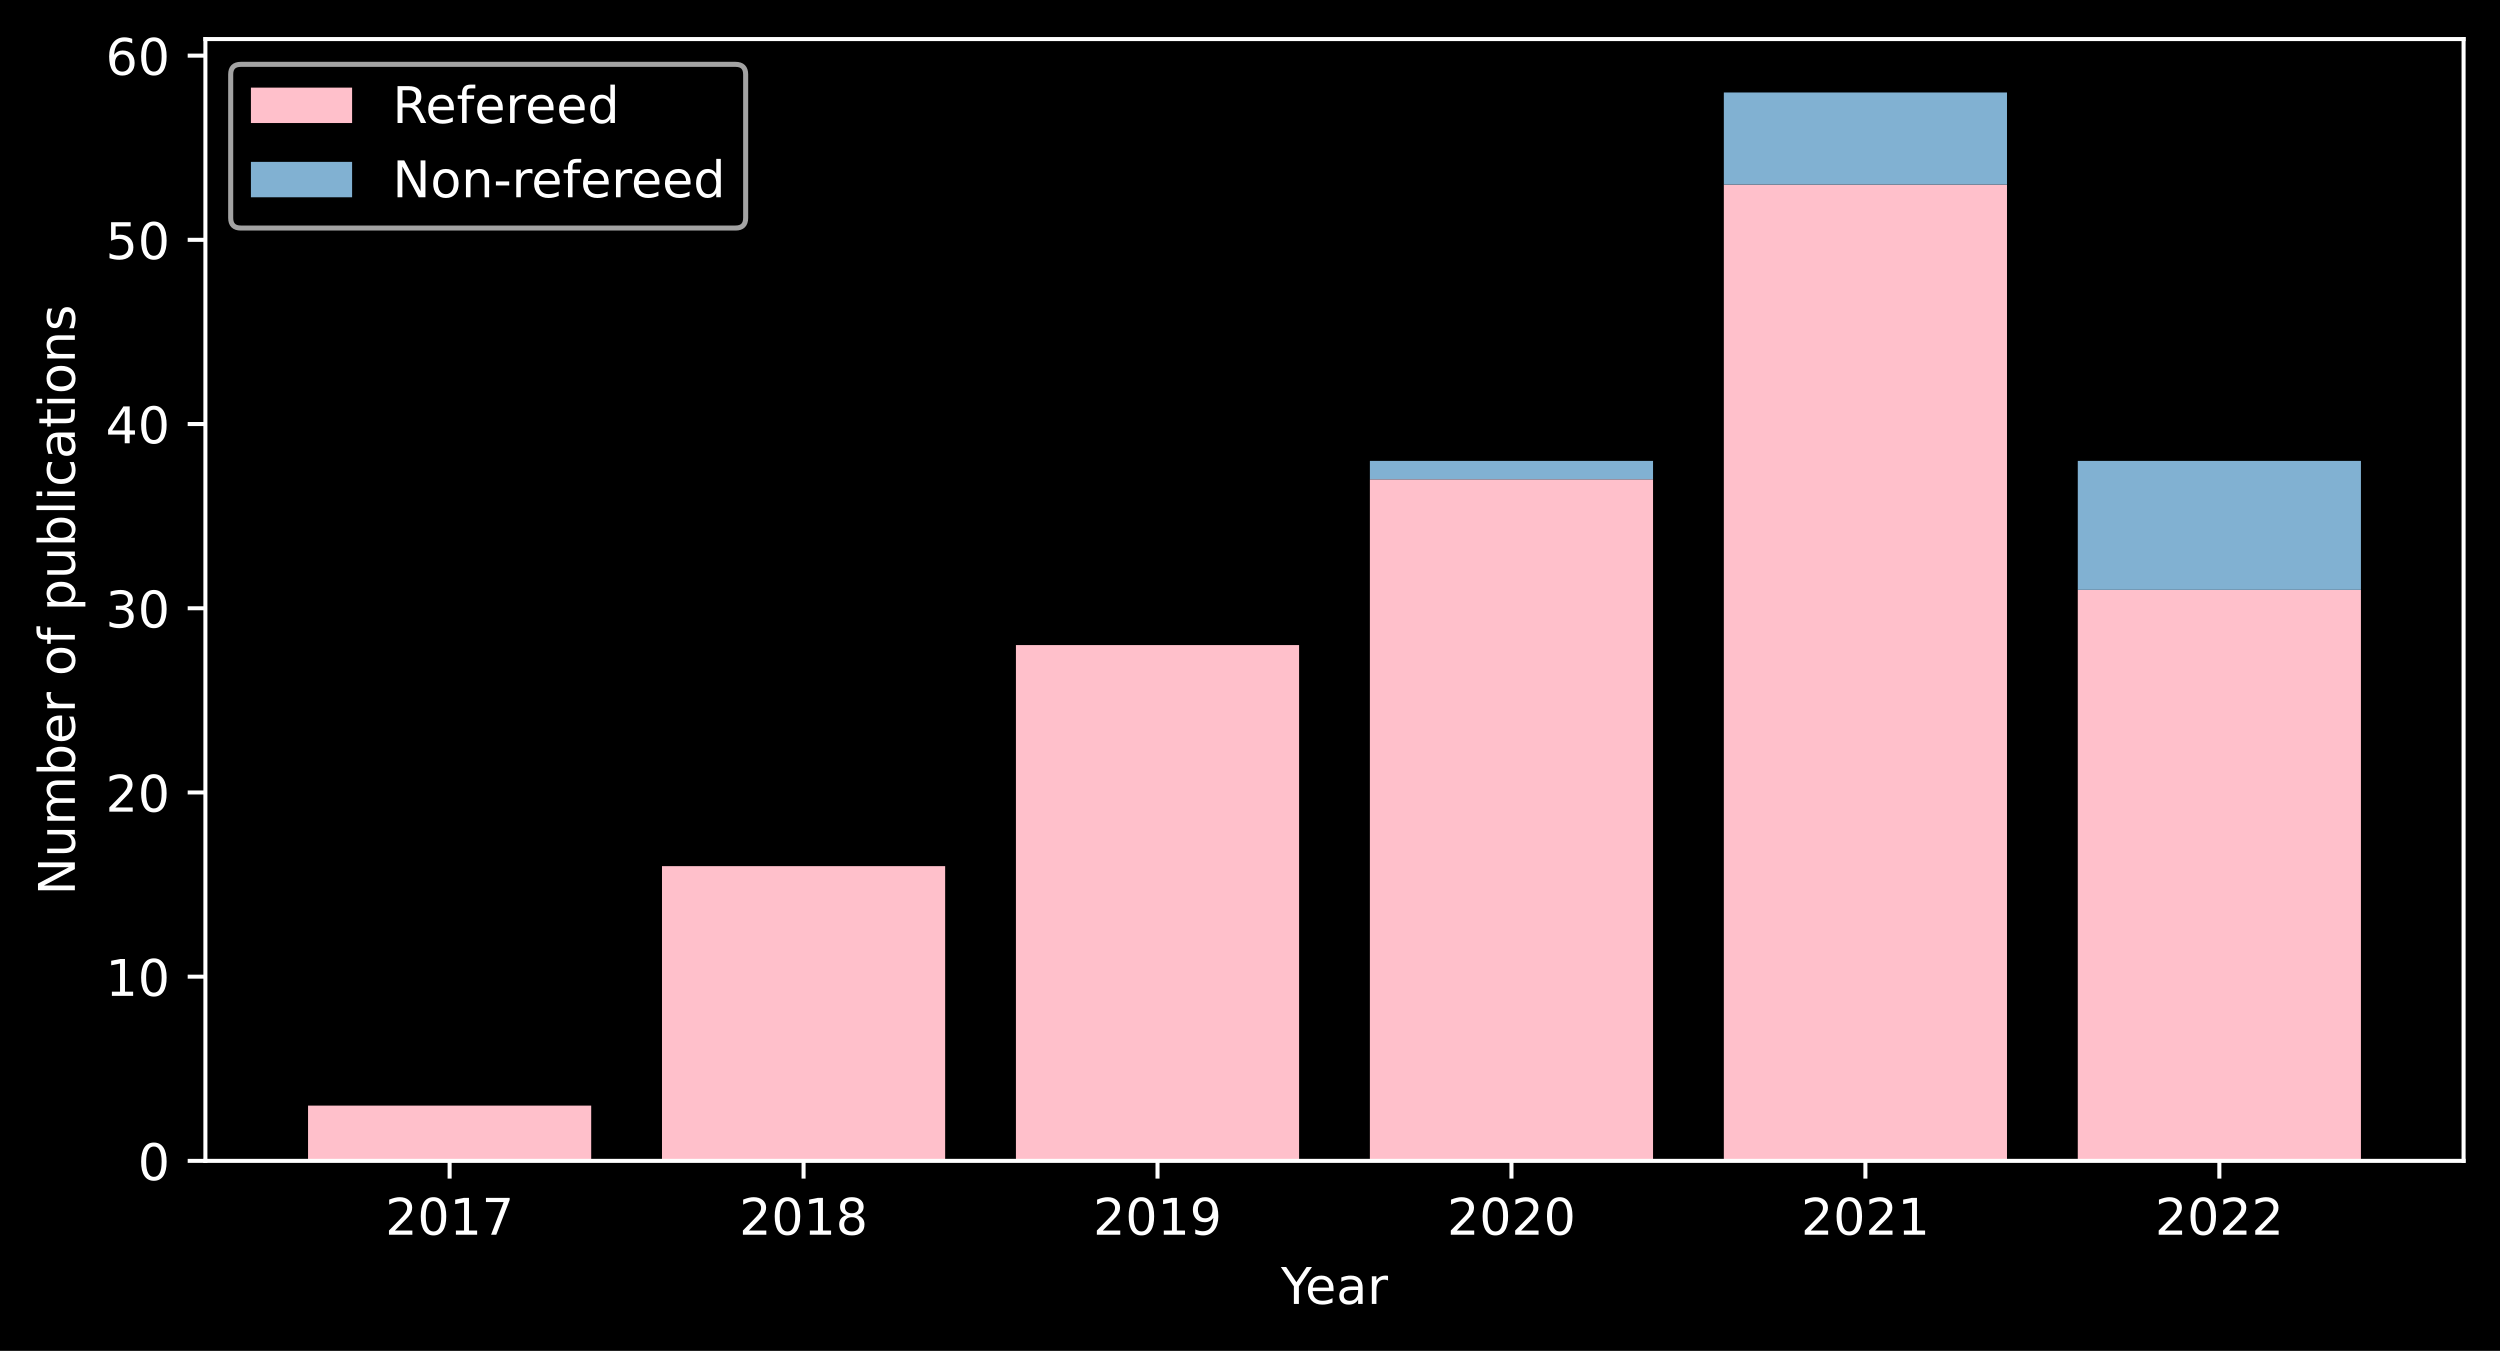
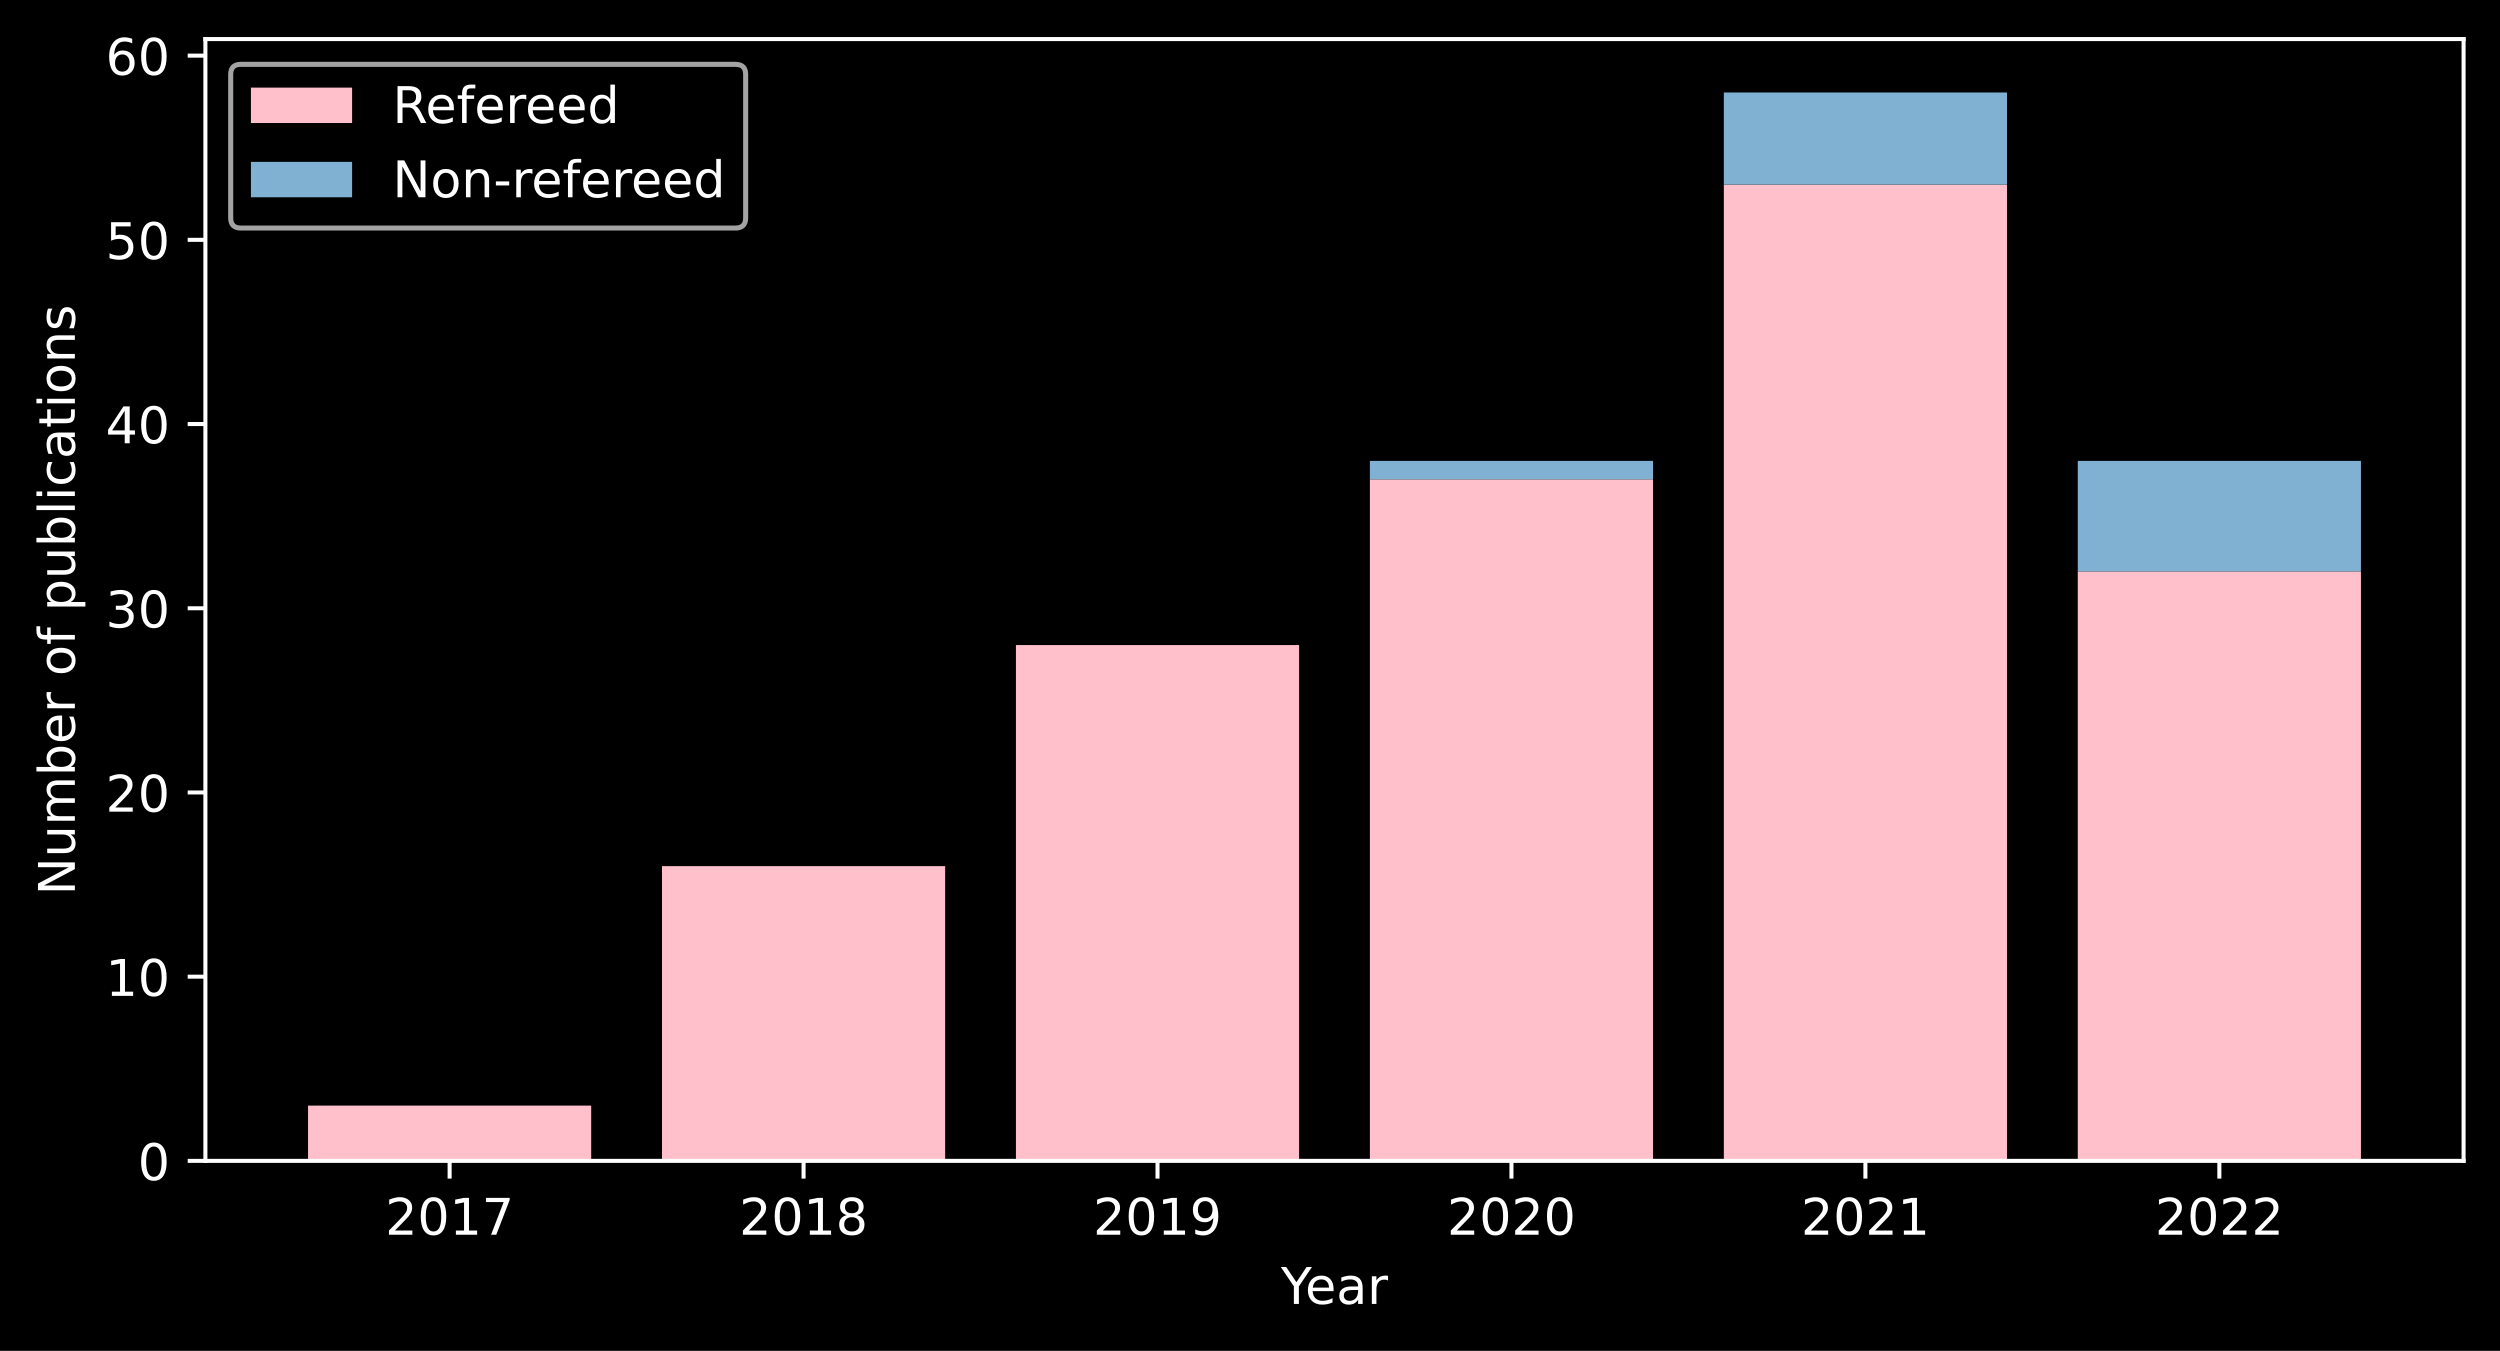
<svg xmlns="http://www.w3.org/2000/svg" xmlns:xlink="http://www.w3.org/1999/xlink" width="494.203pt" height="267.038pt" viewBox="0 0 494.203 267.038" version="1.1">
  <defs>
    <style type="text/css">*{stroke-linejoin: round; stroke-linecap: butt}</style>
  </defs>
  <g id="figure_1">
    <g id="patch_1">
      <path d="M 0 267.038  L 494.203 267.038  L 494.203 0  L 0 0  z " />
    </g>
    <g id="axes_1">
      <g id="patch_2">
        <path d="M 40.603 229.482  L 487.003 229.482  L 487.003 7.722  L 40.603 7.722  z " />
      </g>
      <g id="patch_3">
-         <path d="M 410.737 229.482  L 466.712 229.482  L 466.712 116.599  L 410.737 116.599  z " clip-path="url(#p914ba72fe9)" style="fill: #ffc0cb" />
+         <path d="M 410.737 229.482  L 466.712 229.482  L 466.712 112.958  L 410.737 112.958  z " clip-path="url(#pe30d7b24b0)" style="fill: #ffc0cb" />
      </g>
      <g id="patch_4">
-         <path d="M 340.769 229.482  L 396.744 229.482  L 396.744 36.489  L 340.769 36.489  z " clip-path="url(#p914ba72fe9)" style="fill: #ffc0cb" />
+         <path d="M 340.769 229.482  L 396.744 229.482  L 396.744 36.489  L 340.769 36.489  z " clip-path="url(#pe30d7b24b0)" style="fill: #ffc0cb" />
      </g>
      <g id="patch_5">
-         <path d="M 270.8 229.482  L 326.775 229.482  L 326.775 94.751  L 270.8 94.751  z " clip-path="url(#p914ba72fe9)" style="fill: #ffc0cb" />
+         <path d="M 270.8 229.482  L 326.775 229.482  L 326.775 94.751  L 270.8 94.751  z " clip-path="url(#pe30d7b24b0)" style="fill: #ffc0cb" />
      </g>
      <g id="patch_6">
-         <path d="M 200.831 229.482  L 256.806 229.482  L 256.806 127.523  L 200.831 127.523  z " clip-path="url(#p914ba72fe9)" style="fill: #ffc0cb" />
+         <path d="M 200.831 229.482  L 256.806 229.482  L 256.806 127.523  L 200.831 127.523  z " clip-path="url(#pe30d7b24b0)" style="fill: #ffc0cb" />
      </g>
      <g id="patch_7">
-         <path d="M 130.863 229.482  L 186.838 229.482  L 186.838 171.22  L 130.863 171.22  z " clip-path="url(#p914ba72fe9)" style="fill: #ffc0cb" />
+         <path d="M 130.863 229.482  L 186.838 229.482  L 186.838 171.22  L 130.863 171.22  z " clip-path="url(#pe30d7b24b0)" style="fill: #ffc0cb" />
      </g>
      <g id="patch_8">
-         <path d="M 60.894 229.482  L 116.869 229.482  L 116.869 218.558  L 60.894 218.558  z " clip-path="url(#p914ba72fe9)" style="fill: #ffc0cb" />
+         <path d="M 60.894 229.482  L 116.869 229.482  L 116.869 218.558  L 60.894 218.558  z " clip-path="url(#pe30d7b24b0)" style="fill: #ffc0cb" />
      </g>
      <g id="patch_9">
-         <path d="M 410.737 116.599  L 466.712 116.599  L 466.712 91.11  L 410.737 91.11  z " clip-path="url(#p914ba72fe9)" style="fill: #81b1d2" />
+         <path d="M 410.737 112.958  L 466.712 112.958  L 466.712 91.11  L 410.737 91.11  z " clip-path="url(#pe30d7b24b0)" style="fill: #81b1d2" />
      </g>
      <g id="patch_10">
-         <path d="M 340.769 36.489  L 396.744 36.489  L 396.744 18.282  L 340.769 18.282  z " clip-path="url(#p914ba72fe9)" style="fill: #81b1d2" />
+         <path d="M 340.769 36.489  L 396.744 36.489  L 396.744 18.282  L 340.769 18.282  z " clip-path="url(#pe30d7b24b0)" style="fill: #81b1d2" />
      </g>
      <g id="patch_11">
-         <path d="M 270.8 94.751  L 326.775 94.751  L 326.775 91.11  L 270.8 91.11  z " clip-path="url(#p914ba72fe9)" style="fill: #81b1d2" />
+         <path d="M 270.8 94.751  L 326.775 94.751  L 326.775 91.11  L 270.8 91.11  z " clip-path="url(#pe30d7b24b0)" style="fill: #81b1d2" />
      </g>
      <g id="patch_12">
-         <path d="M 200.831 127.523  L 256.806 127.523  L 256.806 127.523  L 200.831 127.523  z " clip-path="url(#p914ba72fe9)" style="fill: #81b1d2" />
+         <path d="M 200.831 127.523  L 256.806 127.523  L 256.806 127.523  L 200.831 127.523  z " clip-path="url(#pe30d7b24b0)" style="fill: #81b1d2" />
      </g>
      <g id="patch_13">
-         <path d="M 130.863 171.22  L 186.838 171.22  L 186.838 171.22  L 130.863 171.22  z " clip-path="url(#p914ba72fe9)" style="fill: #81b1d2" />
+         <path d="M 130.863 171.22  L 186.838 171.22  L 186.838 171.22  L 130.863 171.22  z " clip-path="url(#pe30d7b24b0)" style="fill: #81b1d2" />
      </g>
      <g id="patch_14">
-         <path d="M 60.894 218.558  L 116.869 218.558  L 116.869 218.558  L 60.894 218.558  z " clip-path="url(#p914ba72fe9)" style="fill: #81b1d2" />
+         <path d="M 60.894 218.558  L 116.869 218.558  L 116.869 218.558  L 60.894 218.558  z " clip-path="url(#pe30d7b24b0)" style="fill: #81b1d2" />
      </g>
      <g id="matplotlib.axis_1">
        <g id="xtick_1">
          <g id="line2d_1">
            <defs>
-               <path id="mab3211c949" d="M 0 0  L 0 3.5  " style="stroke: #ffffff; stroke-width: 0.8" />
-             </defs>
-             <g>
-               <use xlink:href="#mab3211c949" x="438.725" y="229.482" style="fill: #ffffff; stroke: #ffffff; stroke-width: 0.8" />
+               <path id="mcf43634020" d="M 0 0  L 0 3.5  " style="stroke: #ffffff; stroke-width: 0.8" />
+             </defs>
+             <g>
+               <use xlink:href="#mcf43634020" x="438.725" y="229.482" style="fill: #ffffff; stroke: #ffffff; stroke-width: 0.8" />
            </g>
          </g>
          <g id="text_1">
            <g style="fill: #ffffff" transform="translate(425.9998 244.0804)scale(0.1 -0.1)">
              <defs>
                <path id="DejaVuSans-32" d="M 1228 531  L 3431 531  L 3431 0  L 469 0  L 469 531  Q 828 903 1448 1529  Q 2069 2156 2228 2338  Q 2531 2678 2651 2914  Q 2772 3150 2772 3378  Q 2772 3750 2511 3984  Q 2250 4219 1831 4219  Q 1534 4219 1204 4116  Q 875 4013 500 3803  L 500 4441  Q 881 4594 1212 4672  Q 1544 4750 1819 4750  Q 2544 4750 2975 4387  Q 3406 4025 3406 3419  Q 3406 3131 3298 2873  Q 3191 2616 2906 2266  Q 2828 2175 2409 1742  Q 1991 1309 1228 531  z " transform="scale(0.015625)" />
                <path id="DejaVuSans-30" d="M 2034 4250  Q 1547 4250 1301 3770  Q 1056 3291 1056 2328  Q 1056 1369 1301 889  Q 1547 409 2034 409  Q 2525 409 2770 889  Q 3016 1369 3016 2328  Q 3016 3291 2770 3770  Q 2525 4250 2034 4250  z M 2034 4750  Q 2819 4750 3233 4129  Q 3647 3509 3647 2328  Q 3647 1150 3233 529  Q 2819 -91 2034 -91  Q 1250 -91 836 529  Q 422 1150 422 2328  Q 422 3509 836 4129  Q 1250 4750 2034 4750  z " transform="scale(0.015625)" />
              </defs>
              <use xlink:href="#DejaVuSans-32" />
              <use xlink:href="#DejaVuSans-30" x="63.623" />
              <use xlink:href="#DejaVuSans-32" x="127.246" />
              <use xlink:href="#DejaVuSans-32" x="190.869" />
            </g>
          </g>
        </g>
        <g id="xtick_2">
          <g id="line2d_2">
            <g>
-               <use xlink:href="#mab3211c949" x="368.756" y="229.482" style="fill: #ffffff; stroke: #ffffff; stroke-width: 0.8" />
+               <use xlink:href="#mcf43634020" x="368.756" y="229.482" style="fill: #ffffff; stroke: #ffffff; stroke-width: 0.8" />
            </g>
          </g>
          <g id="text_2">
            <g style="fill: #ffffff" transform="translate(356.0311 244.0804)scale(0.1 -0.1)">
              <defs>
                <path id="DejaVuSans-31" d="M 794 531  L 1825 531  L 1825 4091  L 703 3866  L 703 4441  L 1819 4666  L 2450 4666  L 2450 531  L 3481 531  L 3481 0  L 794 0  L 794 531  z " transform="scale(0.015625)" />
              </defs>
              <use xlink:href="#DejaVuSans-32" />
              <use xlink:href="#DejaVuSans-30" x="63.623" />
              <use xlink:href="#DejaVuSans-32" x="127.246" />
              <use xlink:href="#DejaVuSans-31" x="190.869" />
            </g>
          </g>
        </g>
        <g id="xtick_3">
          <g id="line2d_3">
            <g>
-               <use xlink:href="#mab3211c949" x="298.787" y="229.482" style="fill: #ffffff; stroke: #ffffff; stroke-width: 0.8" />
+               <use xlink:href="#mcf43634020" x="298.787" y="229.482" style="fill: #ffffff; stroke: #ffffff; stroke-width: 0.8" />
            </g>
          </g>
          <g id="text_3">
            <g style="fill: #ffffff" transform="translate(286.0625 244.0804)scale(0.1 -0.1)">
              <use xlink:href="#DejaVuSans-32" />
              <use xlink:href="#DejaVuSans-30" x="63.623" />
              <use xlink:href="#DejaVuSans-32" x="127.246" />
              <use xlink:href="#DejaVuSans-30" x="190.869" />
            </g>
          </g>
        </g>
        <g id="xtick_4">
          <g id="line2d_4">
            <g>
-               <use xlink:href="#mab3211c949" x="228.819" y="229.482" style="fill: #ffffff; stroke: #ffffff; stroke-width: 0.8" />
+               <use xlink:href="#mcf43634020" x="228.819" y="229.482" style="fill: #ffffff; stroke: #ffffff; stroke-width: 0.8" />
            </g>
          </g>
          <g id="text_4">
            <g style="fill: #ffffff" transform="translate(216.0938 244.0804)scale(0.1 -0.1)">
              <defs>
                <path id="DejaVuSans-39" d="M 703 97  L 703 672  Q 941 559 1184 500  Q 1428 441 1663 441  Q 2288 441 2617 861  Q 2947 1281 2994 2138  Q 2813 1869 2534 1725  Q 2256 1581 1919 1581  Q 1219 1581 811 2004  Q 403 2428 403 3163  Q 403 3881 828 4315  Q 1253 4750 1959 4750  Q 2769 4750 3195 4129  Q 3622 3509 3622 2328  Q 3622 1225 3098 567  Q 2575 -91 1691 -91  Q 1453 -91 1209 -44  Q 966 3 703 97  z M 1959 2075  Q 2384 2075 2632 2365  Q 2881 2656 2881 3163  Q 2881 3666 2632 3958  Q 2384 4250 1959 4250  Q 1534 4250 1286 3958  Q 1038 3666 1038 3163  Q 1038 2656 1286 2365  Q 1534 2075 1959 2075  z " transform="scale(0.015625)" />
              </defs>
              <use xlink:href="#DejaVuSans-32" />
              <use xlink:href="#DejaVuSans-30" x="63.623" />
              <use xlink:href="#DejaVuSans-31" x="127.246" />
              <use xlink:href="#DejaVuSans-39" x="190.869" />
            </g>
          </g>
        </g>
        <g id="xtick_5">
          <g id="line2d_5">
            <g>
-               <use xlink:href="#mab3211c949" x="158.85" y="229.482" style="fill: #ffffff; stroke: #ffffff; stroke-width: 0.8" />
+               <use xlink:href="#mcf43634020" x="158.85" y="229.482" style="fill: #ffffff; stroke: #ffffff; stroke-width: 0.8" />
            </g>
          </g>
          <g id="text_5">
            <g style="fill: #ffffff" transform="translate(146.1251 244.0804)scale(0.1 -0.1)">
              <defs>
                <path id="DejaVuSans-38" d="M 2034 2216  Q 1584 2216 1326 1975  Q 1069 1734 1069 1313  Q 1069 891 1326 650  Q 1584 409 2034 409  Q 2484 409 2743 651  Q 3003 894 3003 1313  Q 3003 1734 2745 1975  Q 2488 2216 2034 2216  z M 1403 2484  Q 997 2584 770 2862  Q 544 3141 544 3541  Q 544 4100 942 4425  Q 1341 4750 2034 4750  Q 2731 4750 3128 4425  Q 3525 4100 3525 3541  Q 3525 3141 3298 2862  Q 3072 2584 2669 2484  Q 3125 2378 3379 2068  Q 3634 1759 3634 1313  Q 3634 634 3220 271  Q 2806 -91 2034 -91  Q 1263 -91 848 271  Q 434 634 434 1313  Q 434 1759 690 2068  Q 947 2378 1403 2484  z M 1172 3481  Q 1172 3119 1398 2916  Q 1625 2713 2034 2713  Q 2441 2713 2670 2916  Q 2900 3119 2900 3481  Q 2900 3844 2670 4047  Q 2441 4250 2034 4250  Q 1625 4250 1398 4047  Q 1172 3844 1172 3481  z " transform="scale(0.015625)" />
              </defs>
              <use xlink:href="#DejaVuSans-32" />
              <use xlink:href="#DejaVuSans-30" x="63.623" />
              <use xlink:href="#DejaVuSans-31" x="127.246" />
              <use xlink:href="#DejaVuSans-38" x="190.869" />
            </g>
          </g>
        </g>
        <g id="xtick_6">
          <g id="line2d_6">
            <g>
-               <use xlink:href="#mab3211c949" x="88.881" y="229.482" style="fill: #ffffff; stroke: #ffffff; stroke-width: 0.8" />
+               <use xlink:href="#mcf43634020" x="88.881" y="229.482" style="fill: #ffffff; stroke: #ffffff; stroke-width: 0.8" />
            </g>
          </g>
          <g id="text_6">
            <g style="fill: #ffffff" transform="translate(76.1565 244.0804)scale(0.1 -0.1)">
              <defs>
                <path id="DejaVuSans-37" d="M 525 4666  L 3525 4666  L 3525 4397  L 1831 0  L 1172 0  L 2766 4134  L 525 4134  L 525 4666  z " transform="scale(0.015625)" />
              </defs>
              <use xlink:href="#DejaVuSans-32" />
              <use xlink:href="#DejaVuSans-30" x="63.623" />
              <use xlink:href="#DejaVuSans-31" x="127.246" />
              <use xlink:href="#DejaVuSans-37" x="190.869" />
            </g>
          </g>
        </g>
        <g id="text_7">
          <g style="fill: #ffffff" transform="translate(253.2156 257.7585)scale(0.1 -0.1)">
            <defs>
              <path id="DejaVuSans-59" d="M -13 4666  L 666 4666  L 1959 2747  L 3244 4666  L 3922 4666  L 2272 2222  L 2272 0  L 1638 0  L 1638 2222  L -13 4666  z " transform="scale(0.015625)" />
              <path id="DejaVuSans-65" d="M 3597 1894  L 3597 1613  L 953 1613  Q 991 1019 1311 708  Q 1631 397 2203 397  Q 2534 397 2845 478  Q 3156 559 3463 722  L 3463 178  Q 3153 47 2828 -22  Q 2503 -91 2169 -91  Q 1331 -91 842 396  Q 353 884 353 1716  Q 353 2575 817 3079  Q 1281 3584 2069 3584  Q 2775 3584 3186 3129  Q 3597 2675 3597 1894  z M 3022 2063  Q 3016 2534 2758 2815  Q 2500 3097 2075 3097  Q 1594 3097 1305 2825  Q 1016 2553 972 2059  L 3022 2063  z " transform="scale(0.015625)" />
              <path id="DejaVuSans-61" d="M 2194 1759  Q 1497 1759 1228 1600  Q 959 1441 959 1056  Q 959 750 1161 570  Q 1363 391 1709 391  Q 2188 391 2477 730  Q 2766 1069 2766 1631  L 2766 1759  L 2194 1759  z M 3341 1997  L 3341 0  L 2766 0  L 2766 531  Q 2569 213 2275 61  Q 1981 -91 1556 -91  Q 1019 -91 701 211  Q 384 513 384 1019  Q 384 1609 779 1909  Q 1175 2209 1959 2209  L 2766 2209  L 2766 2266  Q 2766 2663 2505 2880  Q 2244 3097 1772 3097  Q 1472 3097 1187 3025  Q 903 2953 641 2809  L 641 3341  Q 956 3463 1253 3523  Q 1550 3584 1831 3584  Q 2591 3584 2966 3190  Q 3341 2797 3341 1997  z " transform="scale(0.015625)" />
              <path id="DejaVuSans-72" d="M 2631 2963  Q 2534 3019 2420 3045  Q 2306 3072 2169 3072  Q 1681 3072 1420 2755  Q 1159 2438 1159 1844  L 1159 0  L 581 0  L 581 3500  L 1159 3500  L 1159 2956  Q 1341 3275 1631 3429  Q 1922 3584 2338 3584  Q 2397 3584 2469 3576  Q 2541 3569 2628 3553  L 2631 2963  z " transform="scale(0.015625)" />
            </defs>
            <use xlink:href="#DejaVuSans-59" />
            <use xlink:href="#DejaVuSans-65" x="47.834" />
            <use xlink:href="#DejaVuSans-61" x="109.357" />
            <use xlink:href="#DejaVuSans-72" x="170.637" />
          </g>
        </g>
      </g>
      <g id="matplotlib.axis_2">
        <g id="ytick_1">
          <g id="line2d_7">
            <defs>
-               <path id="me716e276e3" d="M 0 0  L -3.5 0  " style="stroke: #ffffff; stroke-width: 0.8" />
-             </defs>
-             <g>
-               <use xlink:href="#me716e276e3" x="40.603" y="229.482" style="fill: #ffffff; stroke: #ffffff; stroke-width: 0.8" />
+               <path id="mafa3abf732" d="M 0 0  L -3.5 0  " style="stroke: #ffffff; stroke-width: 0.8" />
+             </defs>
+             <g>
+               <use xlink:href="#mafa3abf732" x="40.603" y="229.482" style="fill: #ffffff; stroke: #ffffff; stroke-width: 0.8" />
            </g>
          </g>
          <g id="text_8">
            <g style="fill: #ffffff" transform="translate(27.24063 233.2812)scale(0.1 -0.1)">
              <use xlink:href="#DejaVuSans-30" />
            </g>
          </g>
        </g>
        <g id="ytick_2">
          <g id="line2d_8">
            <g>
-               <use xlink:href="#me716e276e3" x="40.603" y="193.068" style="fill: #ffffff; stroke: #ffffff; stroke-width: 0.8" />
+               <use xlink:href="#mafa3abf732" x="40.603" y="193.068" style="fill: #ffffff; stroke: #ffffff; stroke-width: 0.8" />
            </g>
          </g>
          <g id="text_9">
            <g style="fill: #ffffff" transform="translate(20.87813 196.8674)scale(0.1 -0.1)">
              <use xlink:href="#DejaVuSans-31" />
              <use xlink:href="#DejaVuSans-30" x="63.623" />
            </g>
          </g>
        </g>
        <g id="ytick_3">
          <g id="line2d_9">
            <g>
-               <use xlink:href="#me716e276e3" x="40.603" y="156.654" style="fill: #ffffff; stroke: #ffffff; stroke-width: 0.8" />
+               <use xlink:href="#mafa3abf732" x="40.603" y="156.654" style="fill: #ffffff; stroke: #ffffff; stroke-width: 0.8" />
            </g>
          </g>
          <g id="text_10">
            <g style="fill: #ffffff" transform="translate(20.87813 160.4536)scale(0.1 -0.1)">
              <use xlink:href="#DejaVuSans-32" />
              <use xlink:href="#DejaVuSans-30" x="63.623" />
            </g>
          </g>
        </g>
        <g id="ytick_4">
          <g id="line2d_10">
            <g>
-               <use xlink:href="#me716e276e3" x="40.603" y="120.241" style="fill: #ffffff; stroke: #ffffff; stroke-width: 0.8" />
+               <use xlink:href="#mafa3abf732" x="40.603" y="120.241" style="fill: #ffffff; stroke: #ffffff; stroke-width: 0.8" />
            </g>
          </g>
          <g id="text_11">
            <g style="fill: #ffffff" transform="translate(20.87813 124.0398)scale(0.1 -0.1)">
              <defs>
                <path id="DejaVuSans-33" d="M 2597 2516  Q 3050 2419 3304 2112  Q 3559 1806 3559 1356  Q 3559 666 3084 287  Q 2609 -91 1734 -91  Q 1441 -91 1130 -33  Q 819 25 488 141  L 488 750  Q 750 597 1062 519  Q 1375 441 1716 441  Q 2309 441 2620 675  Q 2931 909 2931 1356  Q 2931 1769 2642 2001  Q 2353 2234 1838 2234  L 1294 2234  L 1294 2753  L 1863 2753  Q 2328 2753 2575 2939  Q 2822 3125 2822 3475  Q 2822 3834 2567 4026  Q 2313 4219 1838 4219  Q 1578 4219 1281 4162  Q 984 4106 628 3988  L 628 4550  Q 988 4650 1302 4700  Q 1616 4750 1894 4750  Q 2613 4750 3031 4423  Q 3450 4097 3450 3541  Q 3450 3153 3228 2886  Q 3006 2619 2597 2516  z " transform="scale(0.015625)" />
              </defs>
              <use xlink:href="#DejaVuSans-33" />
              <use xlink:href="#DejaVuSans-30" x="63.623" />
            </g>
          </g>
        </g>
        <g id="ytick_5">
          <g id="line2d_11">
            <g>
-               <use xlink:href="#me716e276e3" x="40.603" y="83.827" style="fill: #ffffff; stroke: #ffffff; stroke-width: 0.8" />
+               <use xlink:href="#mafa3abf732" x="40.603" y="83.827" style="fill: #ffffff; stroke: #ffffff; stroke-width: 0.8" />
            </g>
          </g>
          <g id="text_12">
            <g style="fill: #ffffff" transform="translate(20.87813 87.62602)scale(0.1 -0.1)">
              <defs>
                <path id="DejaVuSans-34" d="M 2419 4116  L 825 1625  L 2419 1625  L 2419 4116  z M 2253 4666  L 3047 4666  L 3047 1625  L 3713 1625  L 3713 1100  L 3047 1100  L 3047 0  L 2419 0  L 2419 1100  L 313 1100  L 313 1709  L 2253 4666  z " transform="scale(0.015625)" />
              </defs>
              <use xlink:href="#DejaVuSans-34" />
              <use xlink:href="#DejaVuSans-30" x="63.623" />
            </g>
          </g>
        </g>
        <g id="ytick_6">
          <g id="line2d_12">
            <g>
-               <use xlink:href="#me716e276e3" x="40.603" y="47.413" style="fill: #ffffff; stroke: #ffffff; stroke-width: 0.8" />
+               <use xlink:href="#mafa3abf732" x="40.603" y="47.413" style="fill: #ffffff; stroke: #ffffff; stroke-width: 0.8" />
            </g>
          </g>
          <g id="text_13">
            <g style="fill: #ffffff" transform="translate(20.87813 51.21223)scale(0.1 -0.1)">
              <defs>
                <path id="DejaVuSans-35" d="M 691 4666  L 3169 4666  L 3169 4134  L 1269 4134  L 1269 2991  Q 1406 3038 1543 3061  Q 1681 3084 1819 3084  Q 2600 3084 3056 2656  Q 3513 2228 3513 1497  Q 3513 744 3044 326  Q 2575 -91 1722 -91  Q 1428 -91 1123 -41  Q 819 9 494 109  L 494 744  Q 775 591 1075 516  Q 1375 441 1709 441  Q 2250 441 2565 725  Q 2881 1009 2881 1497  Q 2881 1984 2565 2268  Q 2250 2553 1709 2553  Q 1456 2553 1204 2497  Q 953 2441 691 2322  L 691 4666  z " transform="scale(0.015625)" />
              </defs>
              <use xlink:href="#DejaVuSans-35" />
              <use xlink:href="#DejaVuSans-30" x="63.623" />
            </g>
          </g>
        </g>
        <g id="ytick_7">
          <g id="line2d_13">
            <g>
-               <use xlink:href="#me716e276e3" x="40.603" y="10.999" style="fill: #ffffff; stroke: #ffffff; stroke-width: 0.8" />
+               <use xlink:href="#mafa3abf732" x="40.603" y="10.999" style="fill: #ffffff; stroke: #ffffff; stroke-width: 0.8" />
            </g>
          </g>
          <g id="text_14">
            <g style="fill: #ffffff" transform="translate(20.87813 14.79844)scale(0.1 -0.1)">
              <defs>
                <path id="DejaVuSans-36" d="M 2113 2584  Q 1688 2584 1439 2293  Q 1191 2003 1191 1497  Q 1191 994 1439 701  Q 1688 409 2113 409  Q 2538 409 2786 701  Q 3034 994 3034 1497  Q 3034 2003 2786 2293  Q 2538 2584 2113 2584  z M 3366 4563  L 3366 3988  Q 3128 4100 2886 4159  Q 2644 4219 2406 4219  Q 1781 4219 1451 3797  Q 1122 3375 1075 2522  Q 1259 2794 1537 2939  Q 1816 3084 2150 3084  Q 2853 3084 3261 2657  Q 3669 2231 3669 1497  Q 3669 778 3244 343  Q 2819 -91 2113 -91  Q 1303 -91 875 529  Q 447 1150 447 2328  Q 447 3434 972 4092  Q 1497 4750 2381 4750  Q 2619 4750 2861 4703  Q 3103 4656 3366 4563  z " transform="scale(0.015625)" />
              </defs>
              <use xlink:href="#DejaVuSans-36" />
              <use xlink:href="#DejaVuSans-30" x="63.623" />
            </g>
          </g>
        </g>
        <g id="text_15">
          <g style="fill: #ffffff" transform="translate(14.79844 176.9762)rotate(-90)scale(0.1 -0.1)">
            <defs>
              <path id="DejaVuSans-4e" d="M 628 4666  L 1478 4666  L 3547 763  L 3547 4666  L 4159 4666  L 4159 0  L 3309 0  L 1241 3903  L 1241 0  L 628 0  L 628 4666  z " transform="scale(0.015625)" />
              <path id="DejaVuSans-75" d="M 544 1381  L 544 3500  L 1119 3500  L 1119 1403  Q 1119 906 1312 657  Q 1506 409 1894 409  Q 2359 409 2629 706  Q 2900 1003 2900 1516  L 2900 3500  L 3475 3500  L 3475 0  L 2900 0  L 2900 538  Q 2691 219 2414 64  Q 2138 -91 1772 -91  Q 1169 -91 856 284  Q 544 659 544 1381  z M 1991 3584  L 1991 3584  z " transform="scale(0.015625)" />
              <path id="DejaVuSans-6d" d="M 3328 2828  Q 3544 3216 3844 3400  Q 4144 3584 4550 3584  Q 5097 3584 5394 3201  Q 5691 2819 5691 2113  L 5691 0  L 5113 0  L 5113 2094  Q 5113 2597 4934 2840  Q 4756 3084 4391 3084  Q 3944 3084 3684 2787  Q 3425 2491 3425 1978  L 3425 0  L 2847 0  L 2847 2094  Q 2847 2600 2669 2842  Q 2491 3084 2119 3084  Q 1678 3084 1418 2786  Q 1159 2488 1159 1978  L 1159 0  L 581 0  L 581 3500  L 1159 3500  L 1159 2956  Q 1356 3278 1631 3431  Q 1906 3584 2284 3584  Q 2666 3584 2933 3390  Q 3200 3197 3328 2828  z " transform="scale(0.015625)" />
              <path id="DejaVuSans-62" d="M 3116 1747  Q 3116 2381 2855 2742  Q 2594 3103 2138 3103  Q 1681 3103 1420 2742  Q 1159 2381 1159 1747  Q 1159 1113 1420 752  Q 1681 391 2138 391  Q 2594 391 2855 752  Q 3116 1113 3116 1747  z M 1159 2969  Q 1341 3281 1617 3432  Q 1894 3584 2278 3584  Q 2916 3584 3314 3078  Q 3713 2572 3713 1747  Q 3713 922 3314 415  Q 2916 -91 2278 -91  Q 1894 -91 1617 61  Q 1341 213 1159 525  L 1159 0  L 581 0  L 581 4863  L 1159 4863  L 1159 2969  z " transform="scale(0.015625)" />
              <path id="DejaVuSans-20" transform="scale(0.015625)" />
              <path id="DejaVuSans-6f" d="M 1959 3097  Q 1497 3097 1228 2736  Q 959 2375 959 1747  Q 959 1119 1226 758  Q 1494 397 1959 397  Q 2419 397 2687 759  Q 2956 1122 2956 1747  Q 2956 2369 2687 2733  Q 2419 3097 1959 3097  z M 1959 3584  Q 2709 3584 3137 3096  Q 3566 2609 3566 1747  Q 3566 888 3137 398  Q 2709 -91 1959 -91  Q 1206 -91 779 398  Q 353 888 353 1747  Q 353 2609 779 3096  Q 1206 3584 1959 3584  z " transform="scale(0.015625)" />
              <path id="DejaVuSans-66" d="M 2375 4863  L 2375 4384  L 1825 4384  Q 1516 4384 1395 4259  Q 1275 4134 1275 3809  L 1275 3500  L 2222 3500  L 2222 3053  L 1275 3053  L 1275 0  L 697 0  L 697 3053  L 147 3053  L 147 3500  L 697 3500  L 697 3744  Q 697 4328 969 4595  Q 1241 4863 1831 4863  L 2375 4863  z " transform="scale(0.015625)" />
              <path id="DejaVuSans-70" d="M 1159 525  L 1159 -1331  L 581 -1331  L 581 3500  L 1159 3500  L 1159 2969  Q 1341 3281 1617 3432  Q 1894 3584 2278 3584  Q 2916 3584 3314 3078  Q 3713 2572 3713 1747  Q 3713 922 3314 415  Q 2916 -91 2278 -91  Q 1894 -91 1617 61  Q 1341 213 1159 525  z M 3116 1747  Q 3116 2381 2855 2742  Q 2594 3103 2138 3103  Q 1681 3103 1420 2742  Q 1159 2381 1159 1747  Q 1159 1113 1420 752  Q 1681 391 2138 391  Q 2594 391 2855 752  Q 3116 1113 3116 1747  z " transform="scale(0.015625)" />
              <path id="DejaVuSans-6c" d="M 603 4863  L 1178 4863  L 1178 0  L 603 0  L 603 4863  z " transform="scale(0.015625)" />
              <path id="DejaVuSans-69" d="M 603 3500  L 1178 3500  L 1178 0  L 603 0  L 603 3500  z M 603 4863  L 1178 4863  L 1178 4134  L 603 4134  L 603 4863  z " transform="scale(0.015625)" />
              <path id="DejaVuSans-63" d="M 3122 3366  L 3122 2828  Q 2878 2963 2633 3030  Q 2388 3097 2138 3097  Q 1578 3097 1268 2742  Q 959 2388 959 1747  Q 959 1106 1268 751  Q 1578 397 2138 397  Q 2388 397 2633 464  Q 2878 531 3122 666  L 3122 134  Q 2881 22 2623 -34  Q 2366 -91 2075 -91  Q 1284 -91 818 406  Q 353 903 353 1747  Q 353 2603 823 3093  Q 1294 3584 2113 3584  Q 2378 3584 2631 3529  Q 2884 3475 3122 3366  z " transform="scale(0.015625)" />
              <path id="DejaVuSans-74" d="M 1172 4494  L 1172 3500  L 2356 3500  L 2356 3053  L 1172 3053  L 1172 1153  Q 1172 725 1289 603  Q 1406 481 1766 481  L 2356 481  L 2356 0  L 1766 0  Q 1100 0 847 248  Q 594 497 594 1153  L 594 3053  L 172 3053  L 172 3500  L 594 3500  L 594 4494  L 1172 4494  z " transform="scale(0.015625)" />
              <path id="DejaVuSans-6e" d="M 3513 2113  L 3513 0  L 2938 0  L 2938 2094  Q 2938 2591 2744 2837  Q 2550 3084 2163 3084  Q 1697 3084 1428 2787  Q 1159 2491 1159 1978  L 1159 0  L 581 0  L 581 3500  L 1159 3500  L 1159 2956  Q 1366 3272 1645 3428  Q 1925 3584 2291 3584  Q 2894 3584 3203 3211  Q 3513 2838 3513 2113  z " transform="scale(0.015625)" />
              <path id="DejaVuSans-73" d="M 2834 3397  L 2834 2853  Q 2591 2978 2328 3040  Q 2066 3103 1784 3103  Q 1356 3103 1142 2972  Q 928 2841 928 2578  Q 928 2378 1081 2264  Q 1234 2150 1697 2047  L 1894 2003  Q 2506 1872 2764 1633  Q 3022 1394 3022 966  Q 3022 478 2636 193  Q 2250 -91 1575 -91  Q 1294 -91 989 -36  Q 684 19 347 128  L 347 722  Q 666 556 975 473  Q 1284 391 1588 391  Q 1994 391 2212 530  Q 2431 669 2431 922  Q 2431 1156 2273 1281  Q 2116 1406 1581 1522  L 1381 1569  Q 847 1681 609 1914  Q 372 2147 372 2553  Q 372 3047 722 3315  Q 1072 3584 1716 3584  Q 2034 3584 2315 3537  Q 2597 3491 2834 3397  z " transform="scale(0.015625)" />
            </defs>
            <use xlink:href="#DejaVuSans-4e" />
            <use xlink:href="#DejaVuSans-75" x="74.805" />
            <use xlink:href="#DejaVuSans-6d" x="138.184" />
            <use xlink:href="#DejaVuSans-62" x="235.596" />
            <use xlink:href="#DejaVuSans-65" x="299.072" />
            <use xlink:href="#DejaVuSans-72" x="360.596" />
            <use xlink:href="#DejaVuSans-20" x="401.709" />
            <use xlink:href="#DejaVuSans-6f" x="433.496" />
            <use xlink:href="#DejaVuSans-66" x="494.678" />
            <use xlink:href="#DejaVuSans-20" x="529.883" />
            <use xlink:href="#DejaVuSans-70" x="561.67" />
            <use xlink:href="#DejaVuSans-75" x="625.146" />
            <use xlink:href="#DejaVuSans-62" x="688.525" />
            <use xlink:href="#DejaVuSans-6c" x="752.002" />
            <use xlink:href="#DejaVuSans-69" x="779.785" />
            <use xlink:href="#DejaVuSans-63" x="807.568" />
            <use xlink:href="#DejaVuSans-61" x="862.549" />
            <use xlink:href="#DejaVuSans-74" x="923.828" />
            <use xlink:href="#DejaVuSans-69" x="963.037" />
            <use xlink:href="#DejaVuSans-6f" x="990.82" />
            <use xlink:href="#DejaVuSans-6e" x="1052.002" />
            <use xlink:href="#DejaVuSans-73" x="1115.381" />
          </g>
        </g>
      </g>
      <g id="patch_15">
        <path d="M 40.603 229.482  L 40.603 7.722  " style="fill: none; stroke: #ffffff; stroke-width: 0.8; stroke-linejoin: miter; stroke-linecap: square" />
      </g>
      <g id="patch_16">
        <path d="M 487.003 229.482  L 487.003 7.722  " style="fill: none; stroke: #ffffff; stroke-width: 0.8; stroke-linejoin: miter; stroke-linecap: square" />
      </g>
      <g id="patch_17">
        <path d="M 40.603 229.482  L 487.003 229.482  " style="fill: none; stroke: #ffffff; stroke-width: 0.8; stroke-linejoin: miter; stroke-linecap: square" />
      </g>
      <g id="patch_18">
        <path d="M 40.603 7.722  L 487.003 7.722  " style="fill: none; stroke: #ffffff; stroke-width: 0.8; stroke-linejoin: miter; stroke-linecap: square" />
      </g>
      <g id="legend_1">
        <g id="patch_19">
          <path d="M 47.603 45.078  L 145.402 45.078  Q 147.402 45.078 147.402 43.078  L 147.402 14.722  Q 147.402 12.722 145.402 12.722  L 47.603 12.722  Q 45.603 12.722 45.603 14.722  L 45.603 43.078  Q 45.603 45.078 47.603 45.078  z " style="opacity: 0.8; stroke: #cccccc; stroke-linejoin: miter" />
        </g>
        <g id="patch_20">
          <path d="M 49.603 24.32  L 69.603 24.32  L 69.603 17.32  L 49.603 17.32  z " style="fill: #ffc0cb" />
        </g>
        <g id="text_16">
          <g style="fill: #ffffff" transform="translate(77.60313 24.32042)scale(0.1 -0.1)">
            <defs>
              <path id="DejaVuSans-52" d="M 2841 2188  Q 3044 2119 3236 1894  Q 3428 1669 3622 1275  L 4263 0  L 3584 0  L 2988 1197  Q 2756 1666 2539 1819  Q 2322 1972 1947 1972  L 1259 1972  L 1259 0  L 628 0  L 628 4666  L 2053 4666  Q 2853 4666 3247 4331  Q 3641 3997 3641 3322  Q 3641 2881 3436 2590  Q 3231 2300 2841 2188  z M 1259 4147  L 1259 2491  L 2053 2491  Q 2509 2491 2742 2702  Q 2975 2913 2975 3322  Q 2975 3731 2742 3939  Q 2509 4147 2053 4147  L 1259 4147  z " transform="scale(0.015625)" />
              <path id="DejaVuSans-64" d="M 2906 2969  L 2906 4863  L 3481 4863  L 3481 0  L 2906 0  L 2906 525  Q 2725 213 2448 61  Q 2172 -91 1784 -91  Q 1150 -91 751 415  Q 353 922 353 1747  Q 353 2572 751 3078  Q 1150 3584 1784 3584  Q 2172 3584 2448 3432  Q 2725 3281 2906 2969  z M 947 1747  Q 947 1113 1208 752  Q 1469 391 1925 391  Q 2381 391 2643 752  Q 2906 1113 2906 1747  Q 2906 2381 2643 2742  Q 2381 3103 1925 3103  Q 1469 3103 1208 2742  Q 947 2381 947 1747  z " transform="scale(0.015625)" />
            </defs>
            <use xlink:href="#DejaVuSans-52" />
            <use xlink:href="#DejaVuSans-65" x="64.982" />
            <use xlink:href="#DejaVuSans-66" x="126.506" />
            <use xlink:href="#DejaVuSans-65" x="161.711" />
            <use xlink:href="#DejaVuSans-72" x="223.234" />
            <use xlink:href="#DejaVuSans-65" x="262.098" />
            <use xlink:href="#DejaVuSans-65" x="323.621" />
            <use xlink:href="#DejaVuSans-64" x="385.145" />
          </g>
        </g>
        <g id="patch_21">
          <path d="M 49.603 38.999  L 69.603 38.999  L 69.603 31.999  L 49.603 31.999  z " style="fill: #81b1d2" />
        </g>
        <g id="text_17">
          <g style="fill: #ffffff" transform="translate(77.60313 38.99854)scale(0.1 -0.1)">
            <defs>
              <path id="DejaVuSans-2d" d="M 313 2009  L 1997 2009  L 1997 1497  L 313 1497  L 313 2009  z " transform="scale(0.015625)" />
            </defs>
            <use xlink:href="#DejaVuSans-4e" />
            <use xlink:href="#DejaVuSans-6f" x="74.805" />
            <use xlink:href="#DejaVuSans-6e" x="135.986" />
            <use xlink:href="#DejaVuSans-2d" x="199.365" />
            <use xlink:href="#DejaVuSans-72" x="235.449" />
            <use xlink:href="#DejaVuSans-65" x="274.312" />
            <use xlink:href="#DejaVuSans-66" x="335.836" />
            <use xlink:href="#DejaVuSans-65" x="371.041" />
            <use xlink:href="#DejaVuSans-72" x="432.564" />
            <use xlink:href="#DejaVuSans-65" x="471.428" />
            <use xlink:href="#DejaVuSans-65" x="532.951" />
            <use xlink:href="#DejaVuSans-64" x="594.475" />
          </g>
        </g>
      </g>
    </g>
  </g>
  <defs>
-     <clipPath id="p914ba72fe9">
+     <clipPath id="pe30d7b24b0">
      <rect x="40.603" y="7.722" width="446.4" height="221.76" />
    </clipPath>
  </defs>
</svg>
